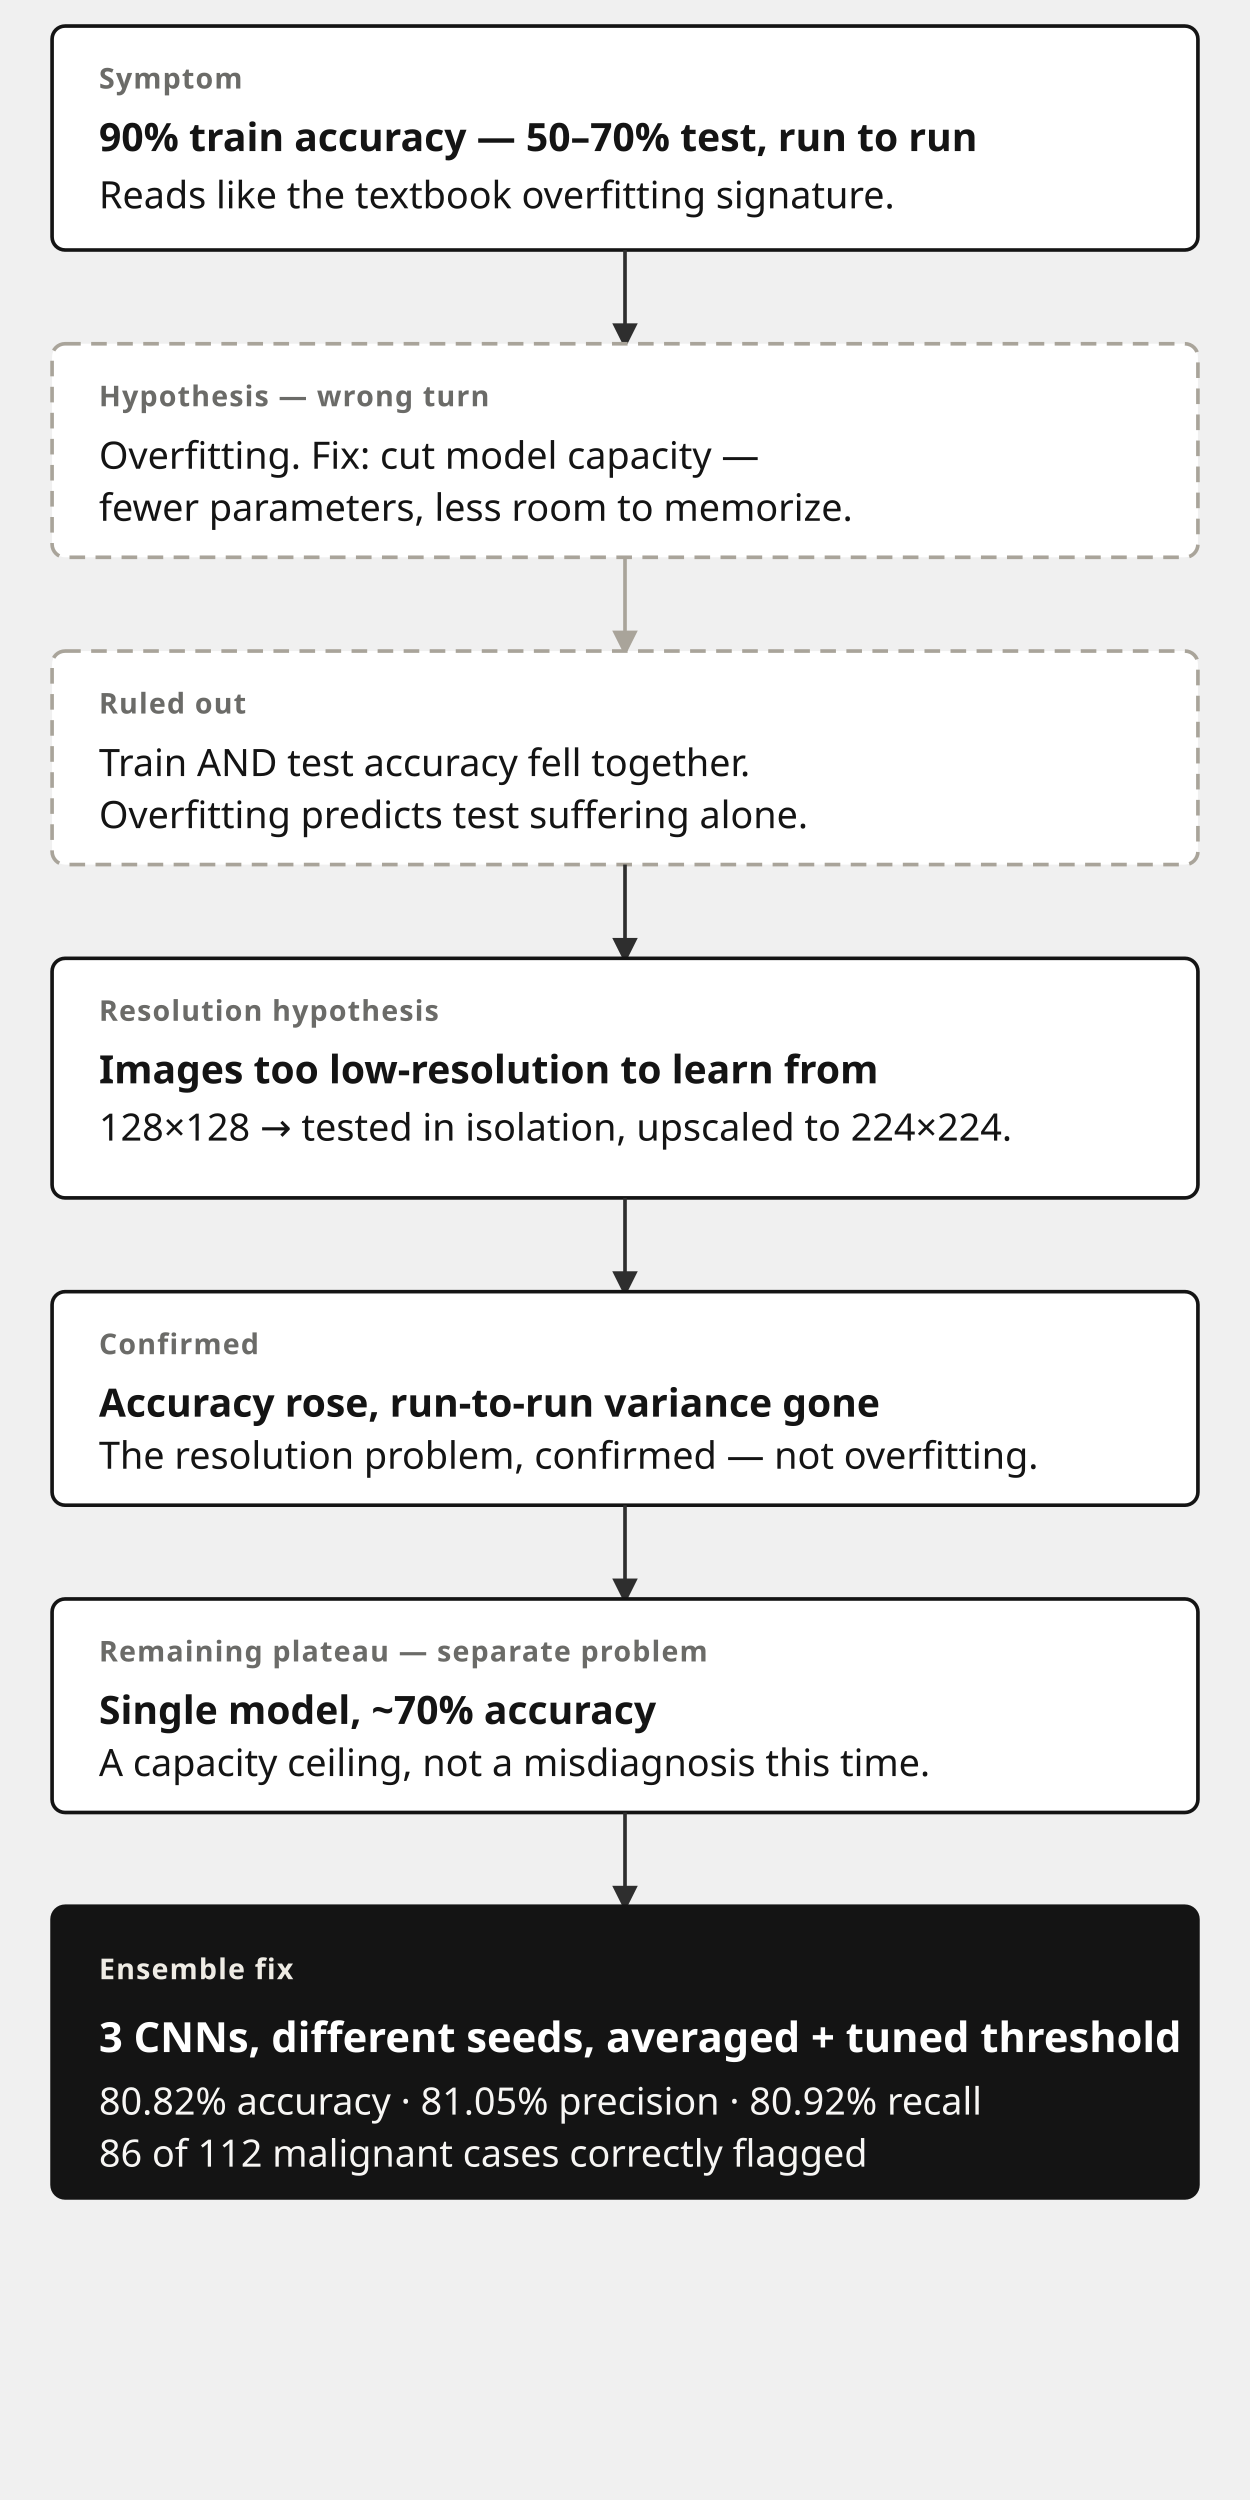
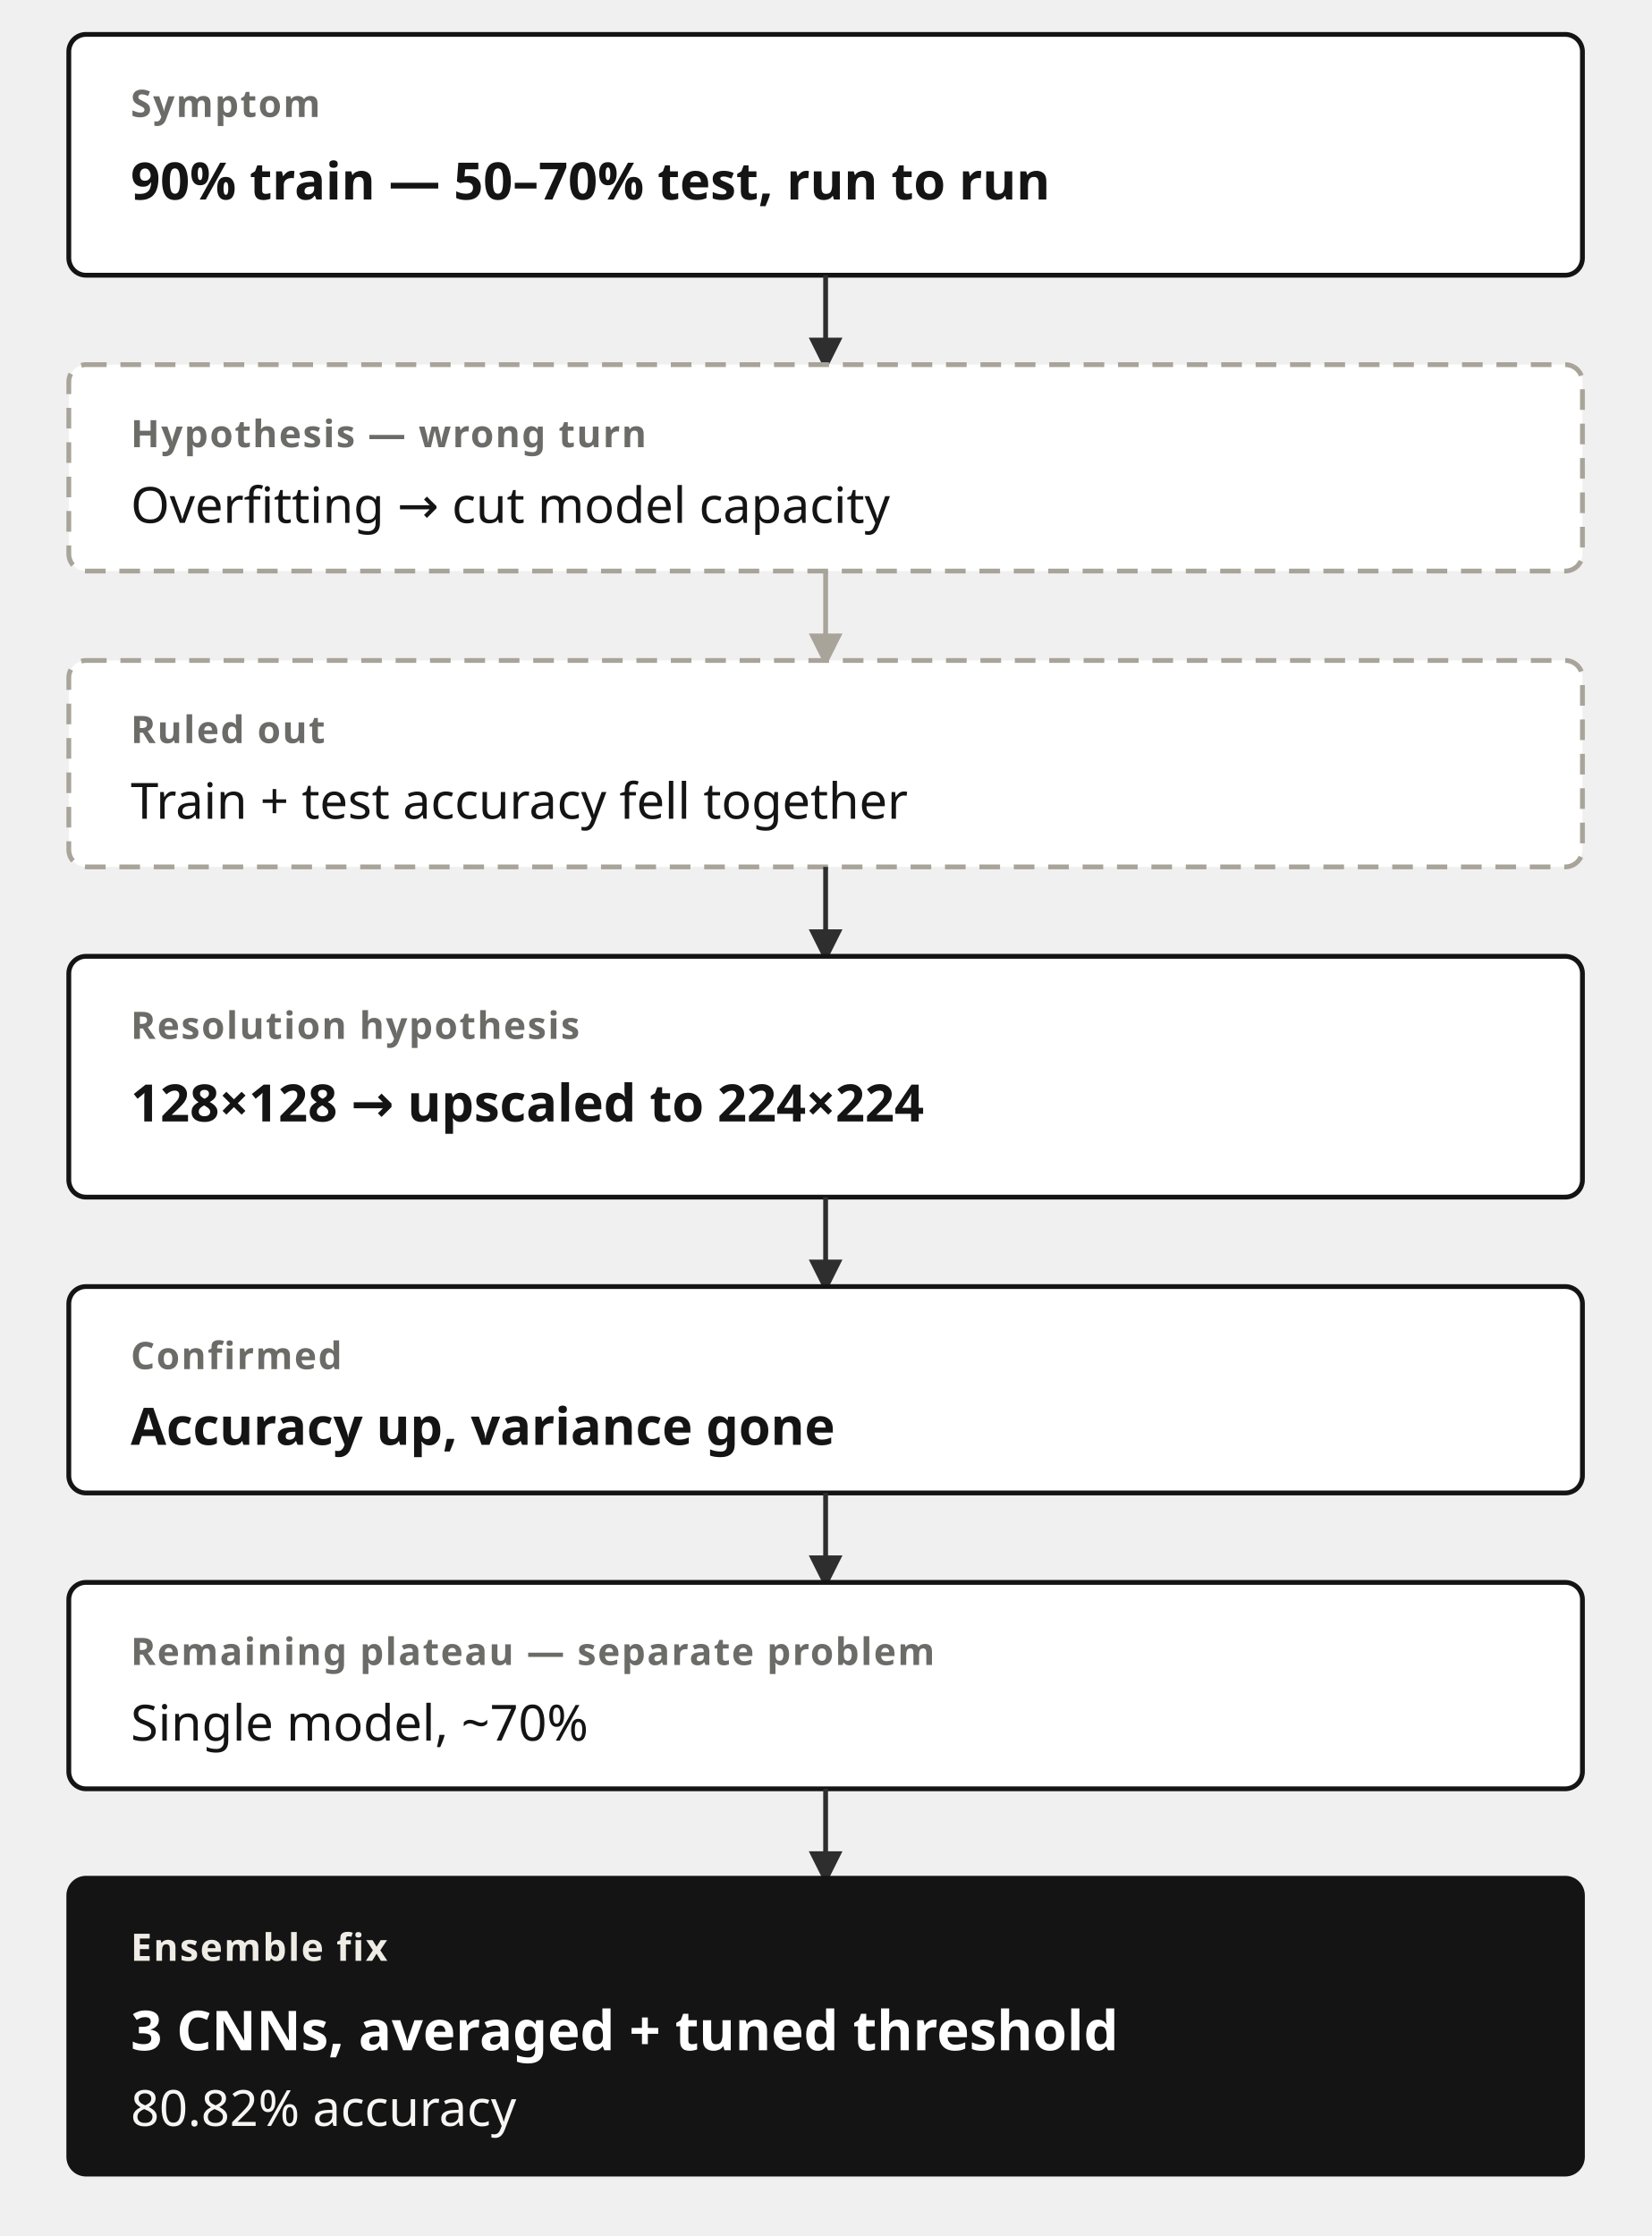
- <svg xmlns="http://www.w3.org/2000/svg" viewBox="0 0 480 960" role="img" aria-labelledby="diagTitle diagDesc">
+ <svg xmlns="http://www.w3.org/2000/svg" viewBox="0 0 480 650" role="img" aria-labelledby="diagTitle diagDesc">
  <defs>
    <marker id="arrowSolid" viewBox="0 0 10 10" refX="8" refY="5" markerWidth="7" markerHeight="7" orient="auto-start-reverse">
      <path d="M0,0 L10,5 L0,10 z" fill="#2E2E2E" />
    </marker>
    <marker id="arrowMuted" viewBox="0 0 10 10" refX="8" refY="5" markerWidth="7" markerHeight="7" orient="auto-start-reverse">
      <path d="M0,0 L10,5 L0,10 z" fill="#a9a49a" />
    </marker>
  </defs>
  <style>
    .box-solid { fill: #ffffff; stroke: #141414; stroke-width: 1.4; }
    .box-dashed { fill: #ffffff; stroke: #a9a49a; stroke-width: 1.4; stroke-dasharray: 6 4; }
    .box-final { fill: #141414; stroke: #141414; stroke-width: 1.4; }
    .lbl { font-family: 'IBM Plex Sans', sans-serif; font-weight: 600; font-size: 11px; letter-spacing: 0.04em; text-transform: uppercase; }
    .lbl-muted { fill: #6b6b68; }
-     .lbl-dark { fill: #141414; }
    .lbl-light { fill: #efece5; }
+     .body-strong { font-family: 'IBM Plex Sans', sans-serif; font-weight: 600; font-size: 15px; fill: #141414; }
+     .body-strong-light { font-family: 'IBM Plex Sans', sans-serif; font-weight: 600; font-size: 16px; fill: #ffffff; }
    .body { font-family: 'IBM Plex Sans', sans-serif; font-weight: 400; font-size: 14.5px; fill: #141414; }
    .body-light { font-family: 'IBM Plex Sans', sans-serif; font-weight: 400; font-size: 14.5px; fill: #f7f6f4; }
-     .body-strong { font-family: 'IBM Plex Sans', sans-serif; font-weight: 600; font-size: 15px; fill: #141414; }
-     .body-strong-light { font-family: 'IBM Plex Sans', sans-serif; font-weight: 600; font-size: 16px; fill: #ffffff; }
    .connector { stroke: #2E2E2E; stroke-width: 1.4; fill: none; }
    .connector-muted { stroke: #a9a49a; stroke-width: 1.4; fill: none; }
  </style>
-   <rect class="box-solid" x="20" y="10" width="440" height="86" rx="5" />
+   <rect class="box-solid" x="20" y="10" width="440" height="70" rx="5" />
  <text class="lbl lbl-muted" x="38" y="34">Symptom</text>
-   <text class="body-strong" x="38" y="58">90% train accuracy — 50–70% test, run to run</text>
-   <text class="body" x="38" y="80">Reads like the textbook overfitting signature.</text>
-   <line class="connector" x1="240" y1="96" x2="240" y2="132" marker-end="url(#arrowSolid)" />
-   <rect class="box-dashed" x="20" y="132" width="440" height="82" rx="5" />
-   <text class="lbl lbl-muted" x="38" y="156">Hypothesis — wrong turn</text>
-   <text class="body" x="38" y="180">Overfitting. Fix: cut model capacity —</text>
-   <text class="body" x="38" y="200">fewer parameters, less room to memorize.</text>
-   <line class="connector-muted" x1="240" y1="214" x2="240" y2="250" marker-end="url(#arrowMuted)" />
-   <rect class="box-dashed" x="20" y="250" width="440" height="82" rx="5" />
-   <text class="lbl lbl-muted" x="38" y="274">Ruled out</text>
-   <text class="body" x="38" y="298">Train AND test accuracy fell together.</text>
-   <text class="body" x="38" y="318">Overfitting predicts test suffering alone.</text>
-   <line class="connector" x1="240" y1="332" x2="240" y2="368" marker-end="url(#arrowSolid)" />
-   <rect class="box-solid" x="20" y="368" width="440" height="92" rx="5" />
-   <text class="lbl lbl-muted" x="38" y="392">Resolution hypothesis</text>
-   <text class="body-strong" x="38" y="416">Images too low-resolution to learn from</text>
-   <text class="body" x="38" y="438">128×128 → tested in isolation, upscaled to 224×224.</text>
-   <line class="connector" x1="240" y1="460" x2="240" y2="496" marker-end="url(#arrowSolid)" />
-   <rect class="box-solid" x="20" y="496" width="440" height="82" rx="5" />
-   <text class="lbl lbl-muted" x="38" y="520">Confirmed</text>
-   <text class="body-strong" x="38" y="544">Accuracy rose, run-to-run variance gone</text>
-   <text class="body" x="38" y="564">The resolution problem, confirmed — not overfitting.</text>
-   <line class="connector" x1="240" y1="578" x2="240" y2="614" marker-end="url(#arrowSolid)" />
-   <rect class="box-solid" x="20" y="614" width="440" height="82" rx="5" />
-   <text class="lbl lbl-muted" x="38" y="638">Remaining plateau — separate problem</text>
-   <text class="body-strong" x="38" y="662">Single model, ~70% accuracy</text>
-   <text class="body" x="38" y="682">A capacity ceiling, not a misdiagnosis this time.</text>
-   <line class="connector" x1="240" y1="696" x2="240" y2="732" marker-end="url(#arrowSolid)" />
-   <rect class="box-final" x="20" y="732" width="440" height="112" rx="5" />
-   <text class="lbl lbl-light" x="38" y="760">Ensemble fix</text>
-   <text class="body-strong-light" x="38" y="788">3 CNNs, different seeds, averaged + tuned threshold</text>
-   <text class="body-light" x="38" y="812">80.82% accuracy · 81.05% precision · 80.92% recall</text>
-   <text class="body-light" x="38" y="832">86 of 112 malignant cases correctly flagged</text>
+   <text class="body-strong" x="38" y="58">90% train — 50–70% test, run to run</text>
+   <line class="connector" x1="240" y1="80" x2="240" y2="106" marker-end="url(#arrowSolid)" />
+   <rect class="box-dashed" x="20" y="106" width="440" height="60" rx="5" />
+   <text class="lbl lbl-muted" x="38" y="130">Hypothesis — wrong turn</text>
+   <text class="body" x="38" y="152">Overfitting → cut model capacity</text>
+   <line class="connector-muted" x1="240" y1="166" x2="240" y2="192" marker-end="url(#arrowMuted)" />
+   <rect class="box-dashed" x="20" y="192" width="440" height="60" rx="5" />
+   <text class="lbl lbl-muted" x="38" y="216">Ruled out</text>
+   <text class="body" x="38" y="238">Train + test accuracy fell together</text>
+   <line class="connector" x1="240" y1="252" x2="240" y2="278" marker-end="url(#arrowSolid)" />
+   <rect class="box-solid" x="20" y="278" width="440" height="70" rx="5" />
+   <text class="lbl lbl-muted" x="38" y="302">Resolution hypothesis</text>
+   <text class="body-strong" x="38" y="326">128×128 → upscaled to 224×224</text>
+   <line class="connector" x1="240" y1="348" x2="240" y2="374" marker-end="url(#arrowSolid)" />
+   <rect class="box-solid" x="20" y="374" width="440" height="60" rx="5" />
+   <text class="lbl lbl-muted" x="38" y="398">Confirmed</text>
+   <text class="body-strong" x="38" y="420">Accuracy up, variance gone</text>
+   <line class="connector" x1="240" y1="434" x2="240" y2="460" marker-end="url(#arrowSolid)" />
+   <rect class="box-solid" x="20" y="460" width="440" height="60" rx="5" />
+   <text class="lbl lbl-muted" x="38" y="484">Remaining plateau — separate problem</text>
+   <text class="body" x="38" y="506">Single model, ~70%</text>
+   <line class="connector" x1="240" y1="520" x2="240" y2="546" marker-end="url(#arrowSolid)" />
+   <rect class="box-final" x="20" y="546" width="440" height="86" rx="5" />
+   <text class="lbl lbl-light" x="38" y="570">Ensemble fix</text>
+   <text class="body-strong-light" x="38" y="596">3 CNNs, averaged + tuned threshold</text>
+   <text class="body-light" x="38" y="618">80.82% accuracy</text>
</svg>
